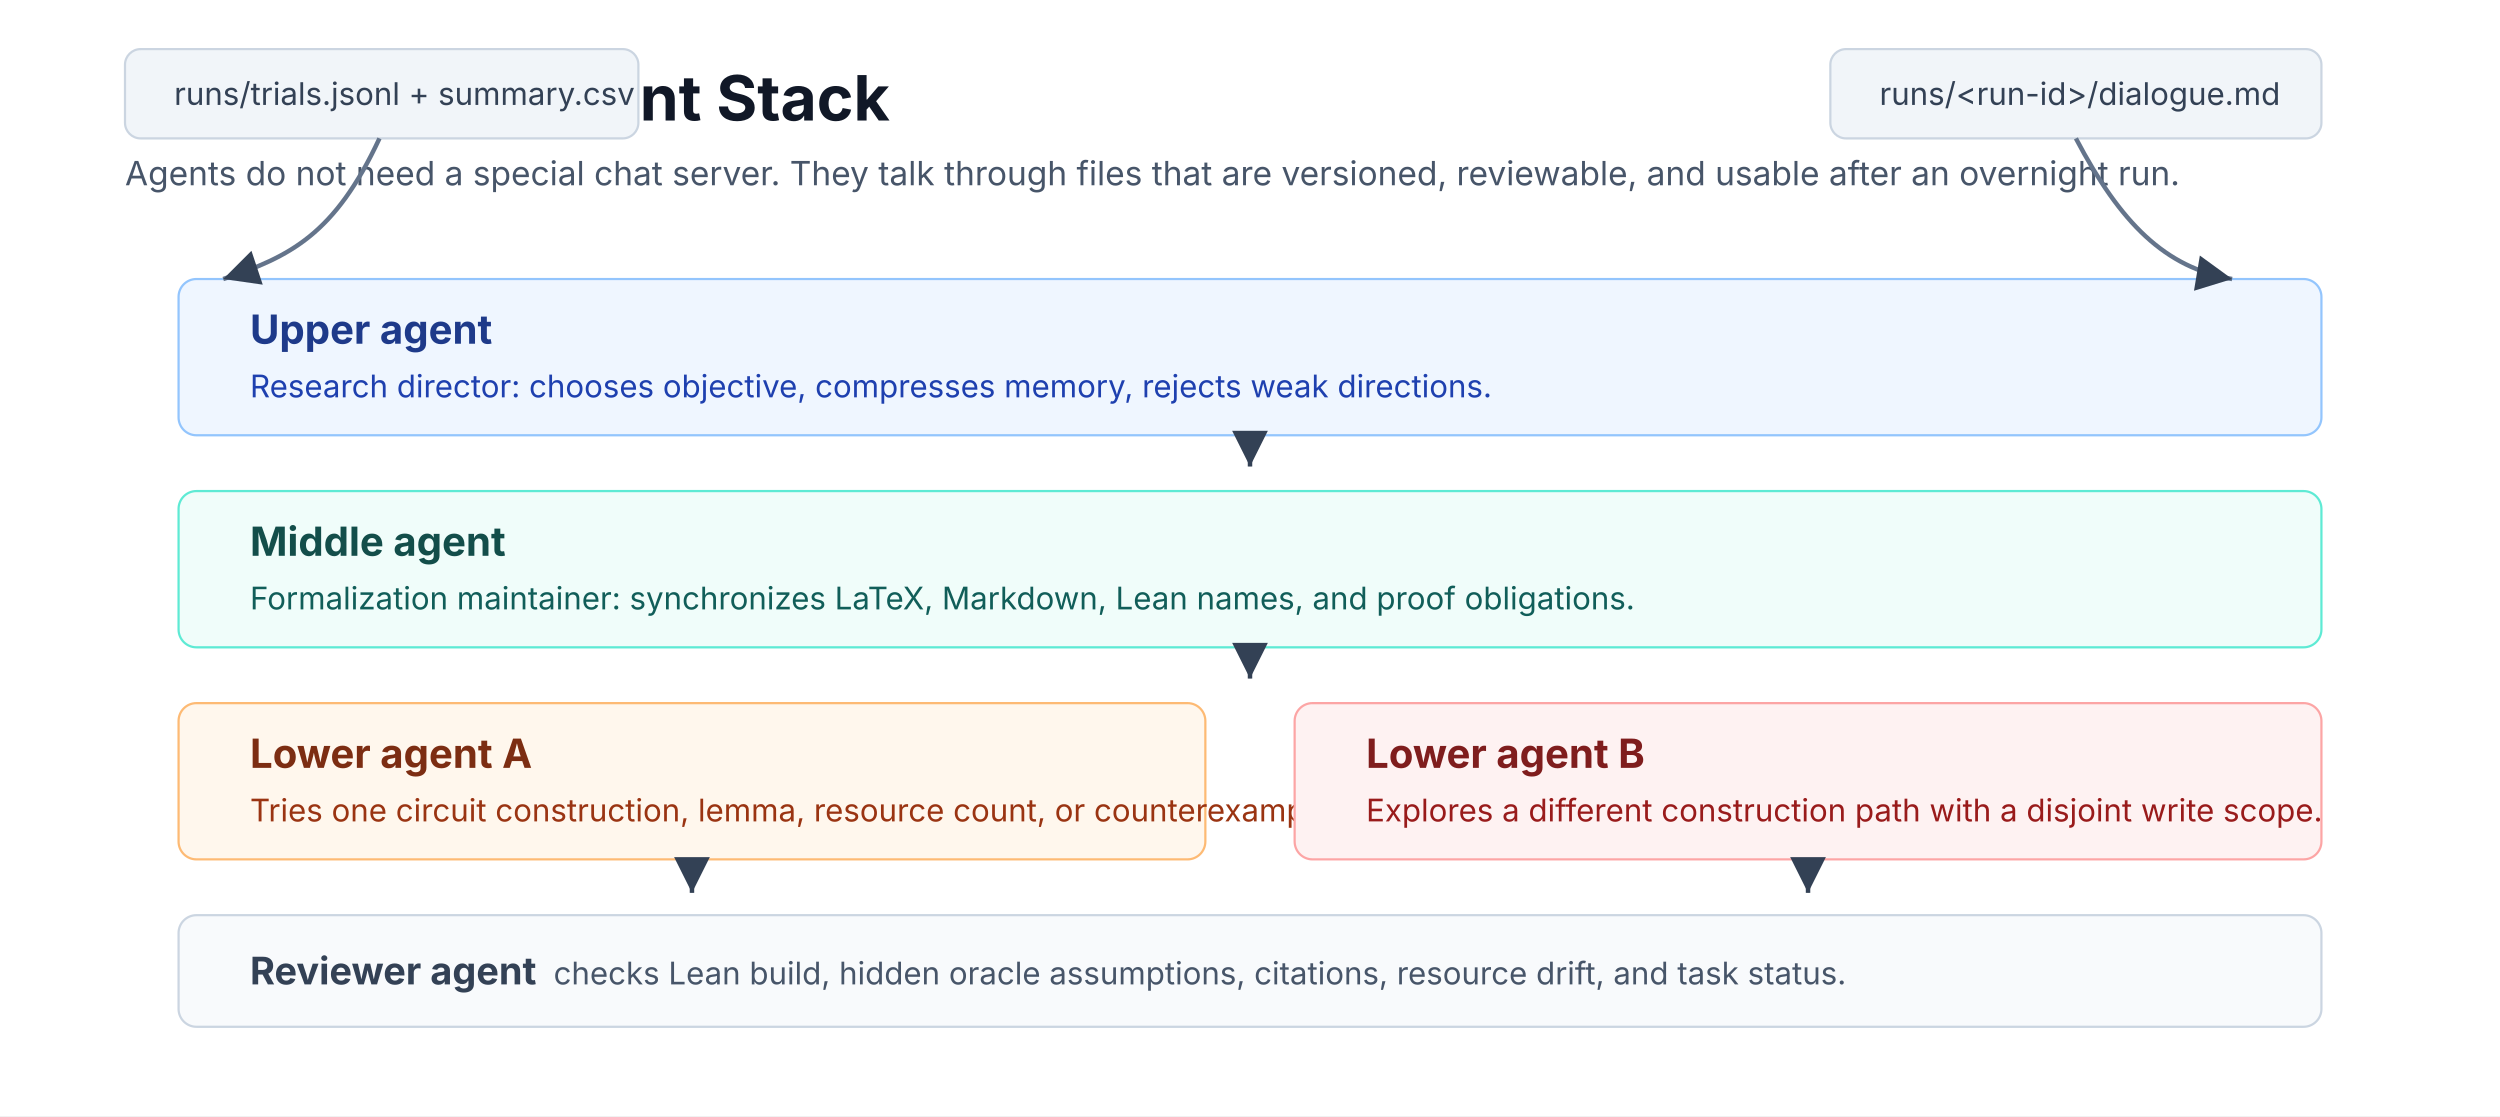
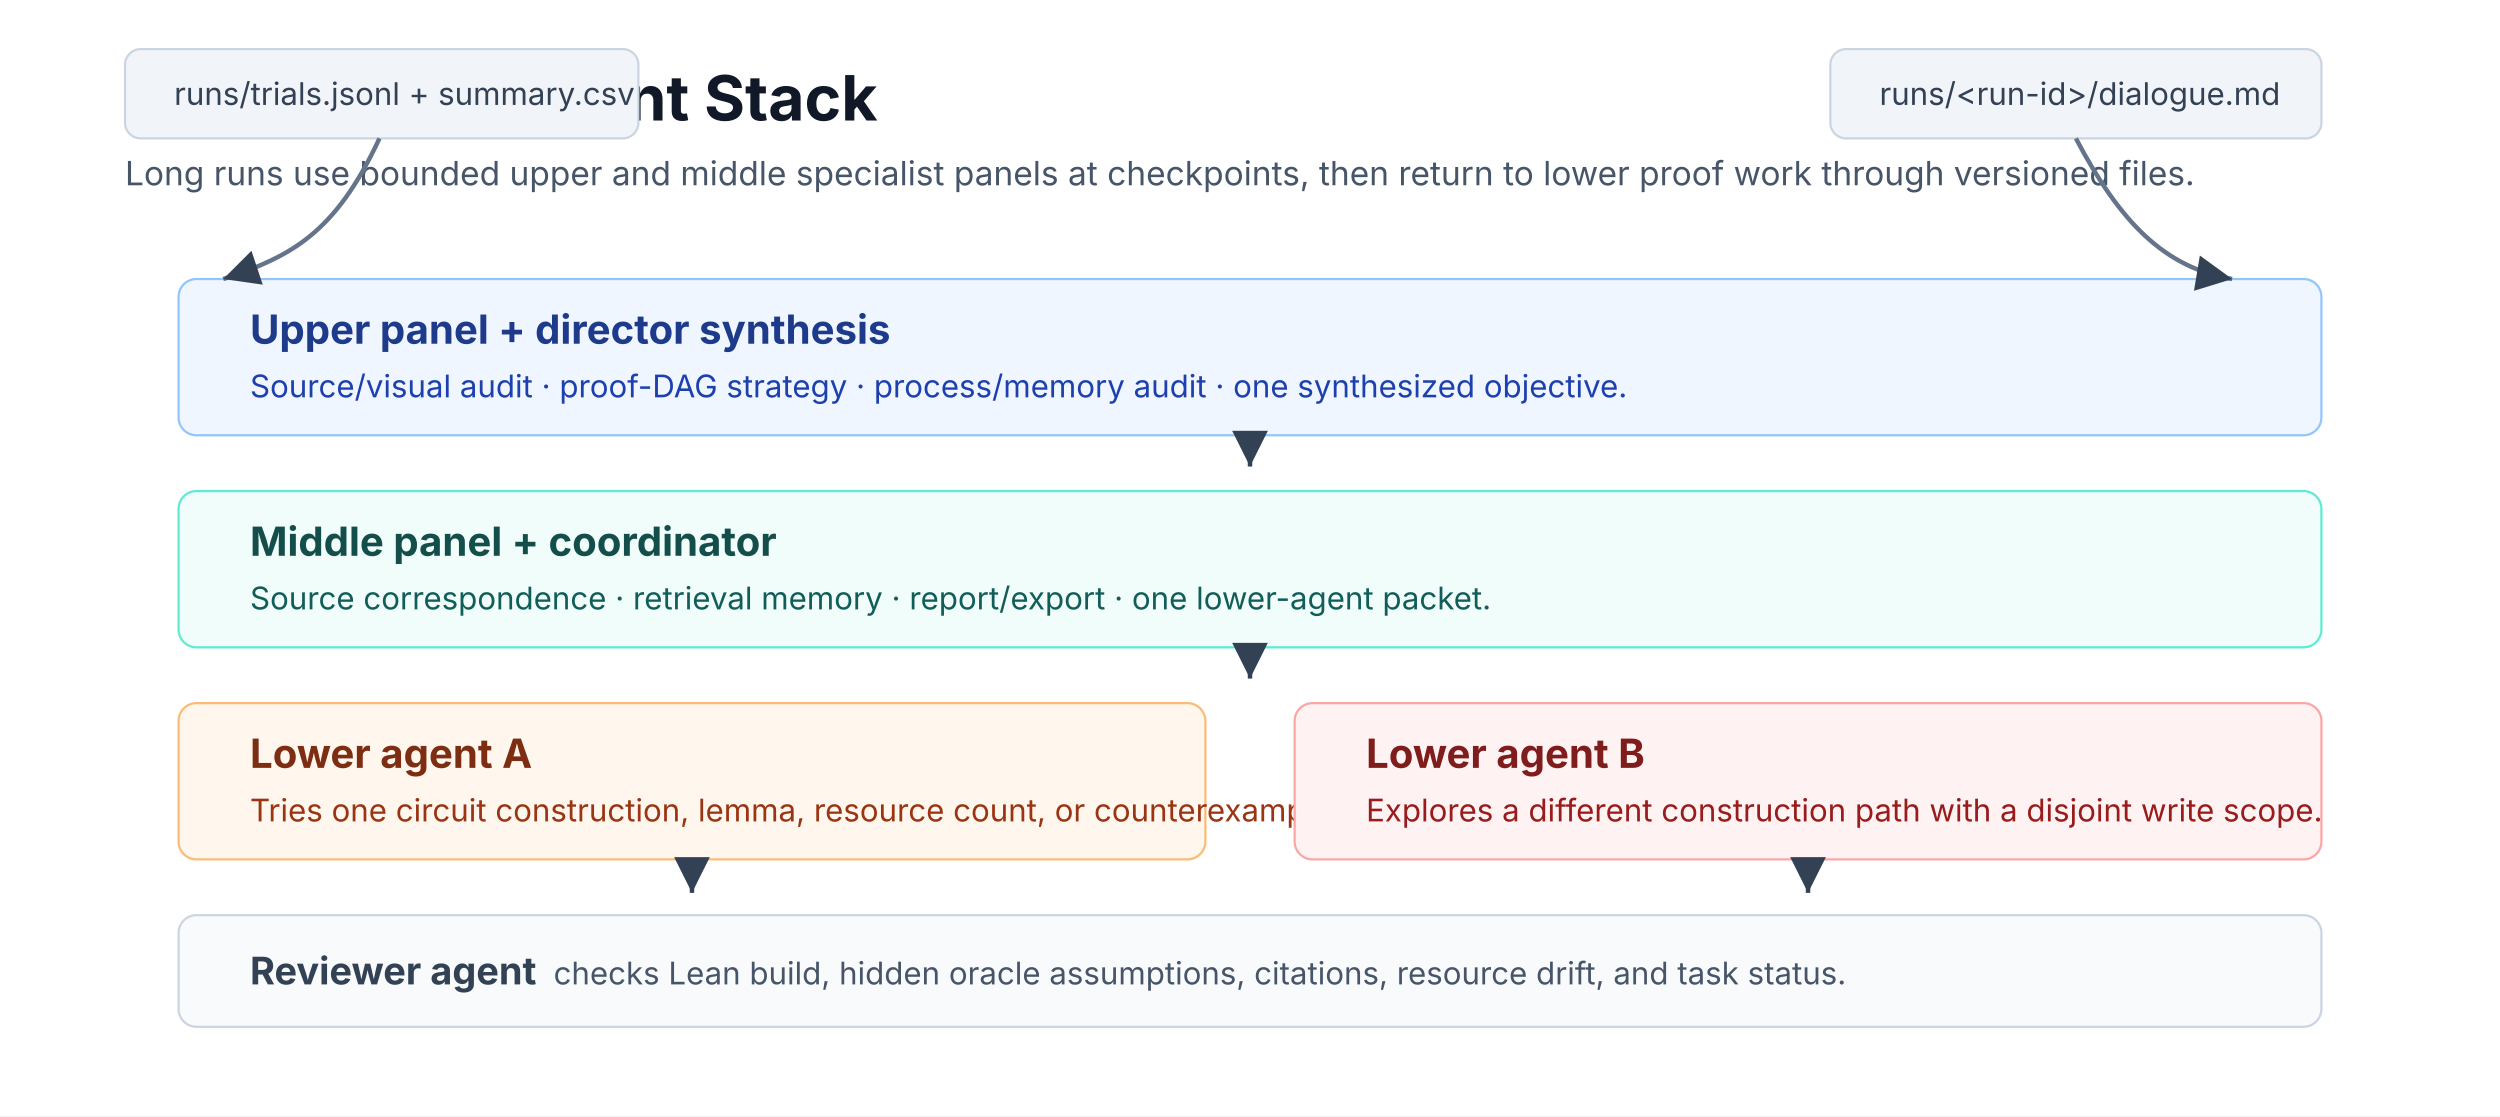
<svg xmlns="http://www.w3.org/2000/svg" width="1120" height="500" viewBox="0 0 1120 500" role="img" aria-labelledby="title desc">
  <defs>
    <marker id="arrow" markerWidth="12" markerHeight="12" refX="10" refY="6" orient="auto">
      <path d="M2,2 L10,6 L2,10 Z" fill="#334155" />
    </marker>
  </defs>
  <rect x="0" y="0" width="1120" height="500" fill="#ffffff" />
-   <text x="56" y="54" font-family="Inter,Arial,sans-serif" font-size="28" font-weight="700" fill="#111827">Three-Layer Agent Stack</text>
-   <text x="56" y="83" font-family="Inter,Arial,sans-serif" font-size="15" fill="#475569">Agents do not need a special chat server. They talk through files that are versioned, reviewable, and usable after an overnight run.</text>
+   <text x="56" y="54" font-family="Inter,Arial,sans-serif" font-size="28" font-weight="700" fill="#111827">Layer-Panel Agent Stack</text>
+   <text x="56" y="83" font-family="Inter,Arial,sans-serif" font-size="15" fill="#475569">Long runs use bounded upper and middle specialist panels at checkpoints, then return to lower proof work through versioned files.</text>
  <rect x="80" y="125" width="960" height="70" rx="8" fill="#eff6ff" stroke="#93c5fd" />
-   <text x="112" y="154" font-family="Inter,Arial,sans-serif" font-size="18" font-weight="700" fill="#1e3a8a">Upper agent</text>
-   <text x="112" y="178" font-family="Inter,Arial,sans-serif" font-size="14" fill="#1e40af">Research director: chooses objective, compresses memory, rejects weak directions.</text>
+   <text x="112" y="154" font-family="Inter,Arial,sans-serif" font-size="18" font-weight="700" fill="#1e3a8a">Upper panel + director synthesis</text>
+   <text x="112" y="178" font-family="Inter,Arial,sans-serif" font-size="14" fill="#1e40af">Source/visual audit · proof-DAG strategy · process/memory audit · one synthesized objective.</text>
  <rect x="80" y="220" width="960" height="70" rx="8" fill="#f0fdfa" stroke="#5eead4" />
-   <text x="112" y="249" font-family="Inter,Arial,sans-serif" font-size="18" font-weight="700" fill="#134e4a">Middle agent</text>
-   <text x="112" y="273" font-family="Inter,Arial,sans-serif" font-size="14" fill="#115e59">Formalization maintainer: synchronizes LaTeX, Markdown, Lean names, and proof obligations.</text>
+   <text x="112" y="249" font-family="Inter,Arial,sans-serif" font-size="18" font-weight="700" fill="#134e4a">Middle panel + coordinator</text>
+   <text x="112" y="273" font-family="Inter,Arial,sans-serif" font-size="14" fill="#115e59">Source correspondence · retrieval memory · report/export · one lower-agent packet.</text>
  <rect x="80" y="315" width="460" height="70" rx="8" fill="#fff7ed" stroke="#fdba74" />
  <text x="112" y="344" font-family="Inter,Arial,sans-serif" font-size="18" font-weight="700" fill="#7c2d12">Lower agent A</text>
  <text x="112" y="368" font-family="Inter,Arial,sans-serif" font-size="14" fill="#9a3412">Tries one circuit construction, lemma, resource count, or counterexample.</text>
  <rect x="580" y="315" width="460" height="70" rx="8" fill="#fef2f2" stroke="#fca5a5" />
  <text x="612" y="344" font-family="Inter,Arial,sans-serif" font-size="18" font-weight="700" fill="#7f1d1d">Lower agent B</text>
  <text x="612" y="368" font-family="Inter,Arial,sans-serif" font-size="14" fill="#991b1b">Explores a different construction path with a disjoint write scope.</text>
  <rect x="80" y="410" width="960" height="50" rx="8" fill="#f8fafc" stroke="#cbd5e1" />
  <text x="112" y="441" font-family="Inter,Arial,sans-serif" font-size="17" font-weight="700" fill="#334155">Reviewer agent</text>
  <text x="248" y="441" font-family="Inter,Arial,sans-serif" font-size="14" fill="#475569">checks Lean build, hidden oracle assumptions, citations, resource drift, and task status.</text>
  <path d="M560 195 V209" stroke="#334155" stroke-width="2" marker-end="url(#arrow)" />
  <path d="M560 290 V304" stroke="#334155" stroke-width="2" marker-end="url(#arrow)" />
  <path d="M310 385 V400" stroke="#334155" stroke-width="2" marker-end="url(#arrow)" />
  <path d="M810 385 V400" stroke="#334155" stroke-width="2" marker-end="url(#arrow)" />
  <rect x="820" y="22" width="220" height="40" rx="7" fill="#f1f5f9" stroke="#cbd5e1" />
  <text x="842" y="47" font-family="Inter,Arial,sans-serif" font-size="14" fill="#334155">runs/&lt;run-id&gt;/dialogue.md</text>
  <path d="M930 62 C950 100 970 120 1000 125" fill="none" stroke="#64748b" stroke-width="2" marker-end="url(#arrow)" />
  <rect x="56" y="22" width="230" height="40" rx="7" fill="#f1f5f9" stroke="#cbd5e1" />
  <text x="78" y="47" font-family="Inter,Arial,sans-serif" font-size="14" fill="#334155">runs/trials.jsonl + summary.csv</text>
  <path d="M170 62 C150 105 130 115 100 125" fill="none" stroke="#64748b" stroke-width="2" marker-end="url(#arrow)" />
</svg>
